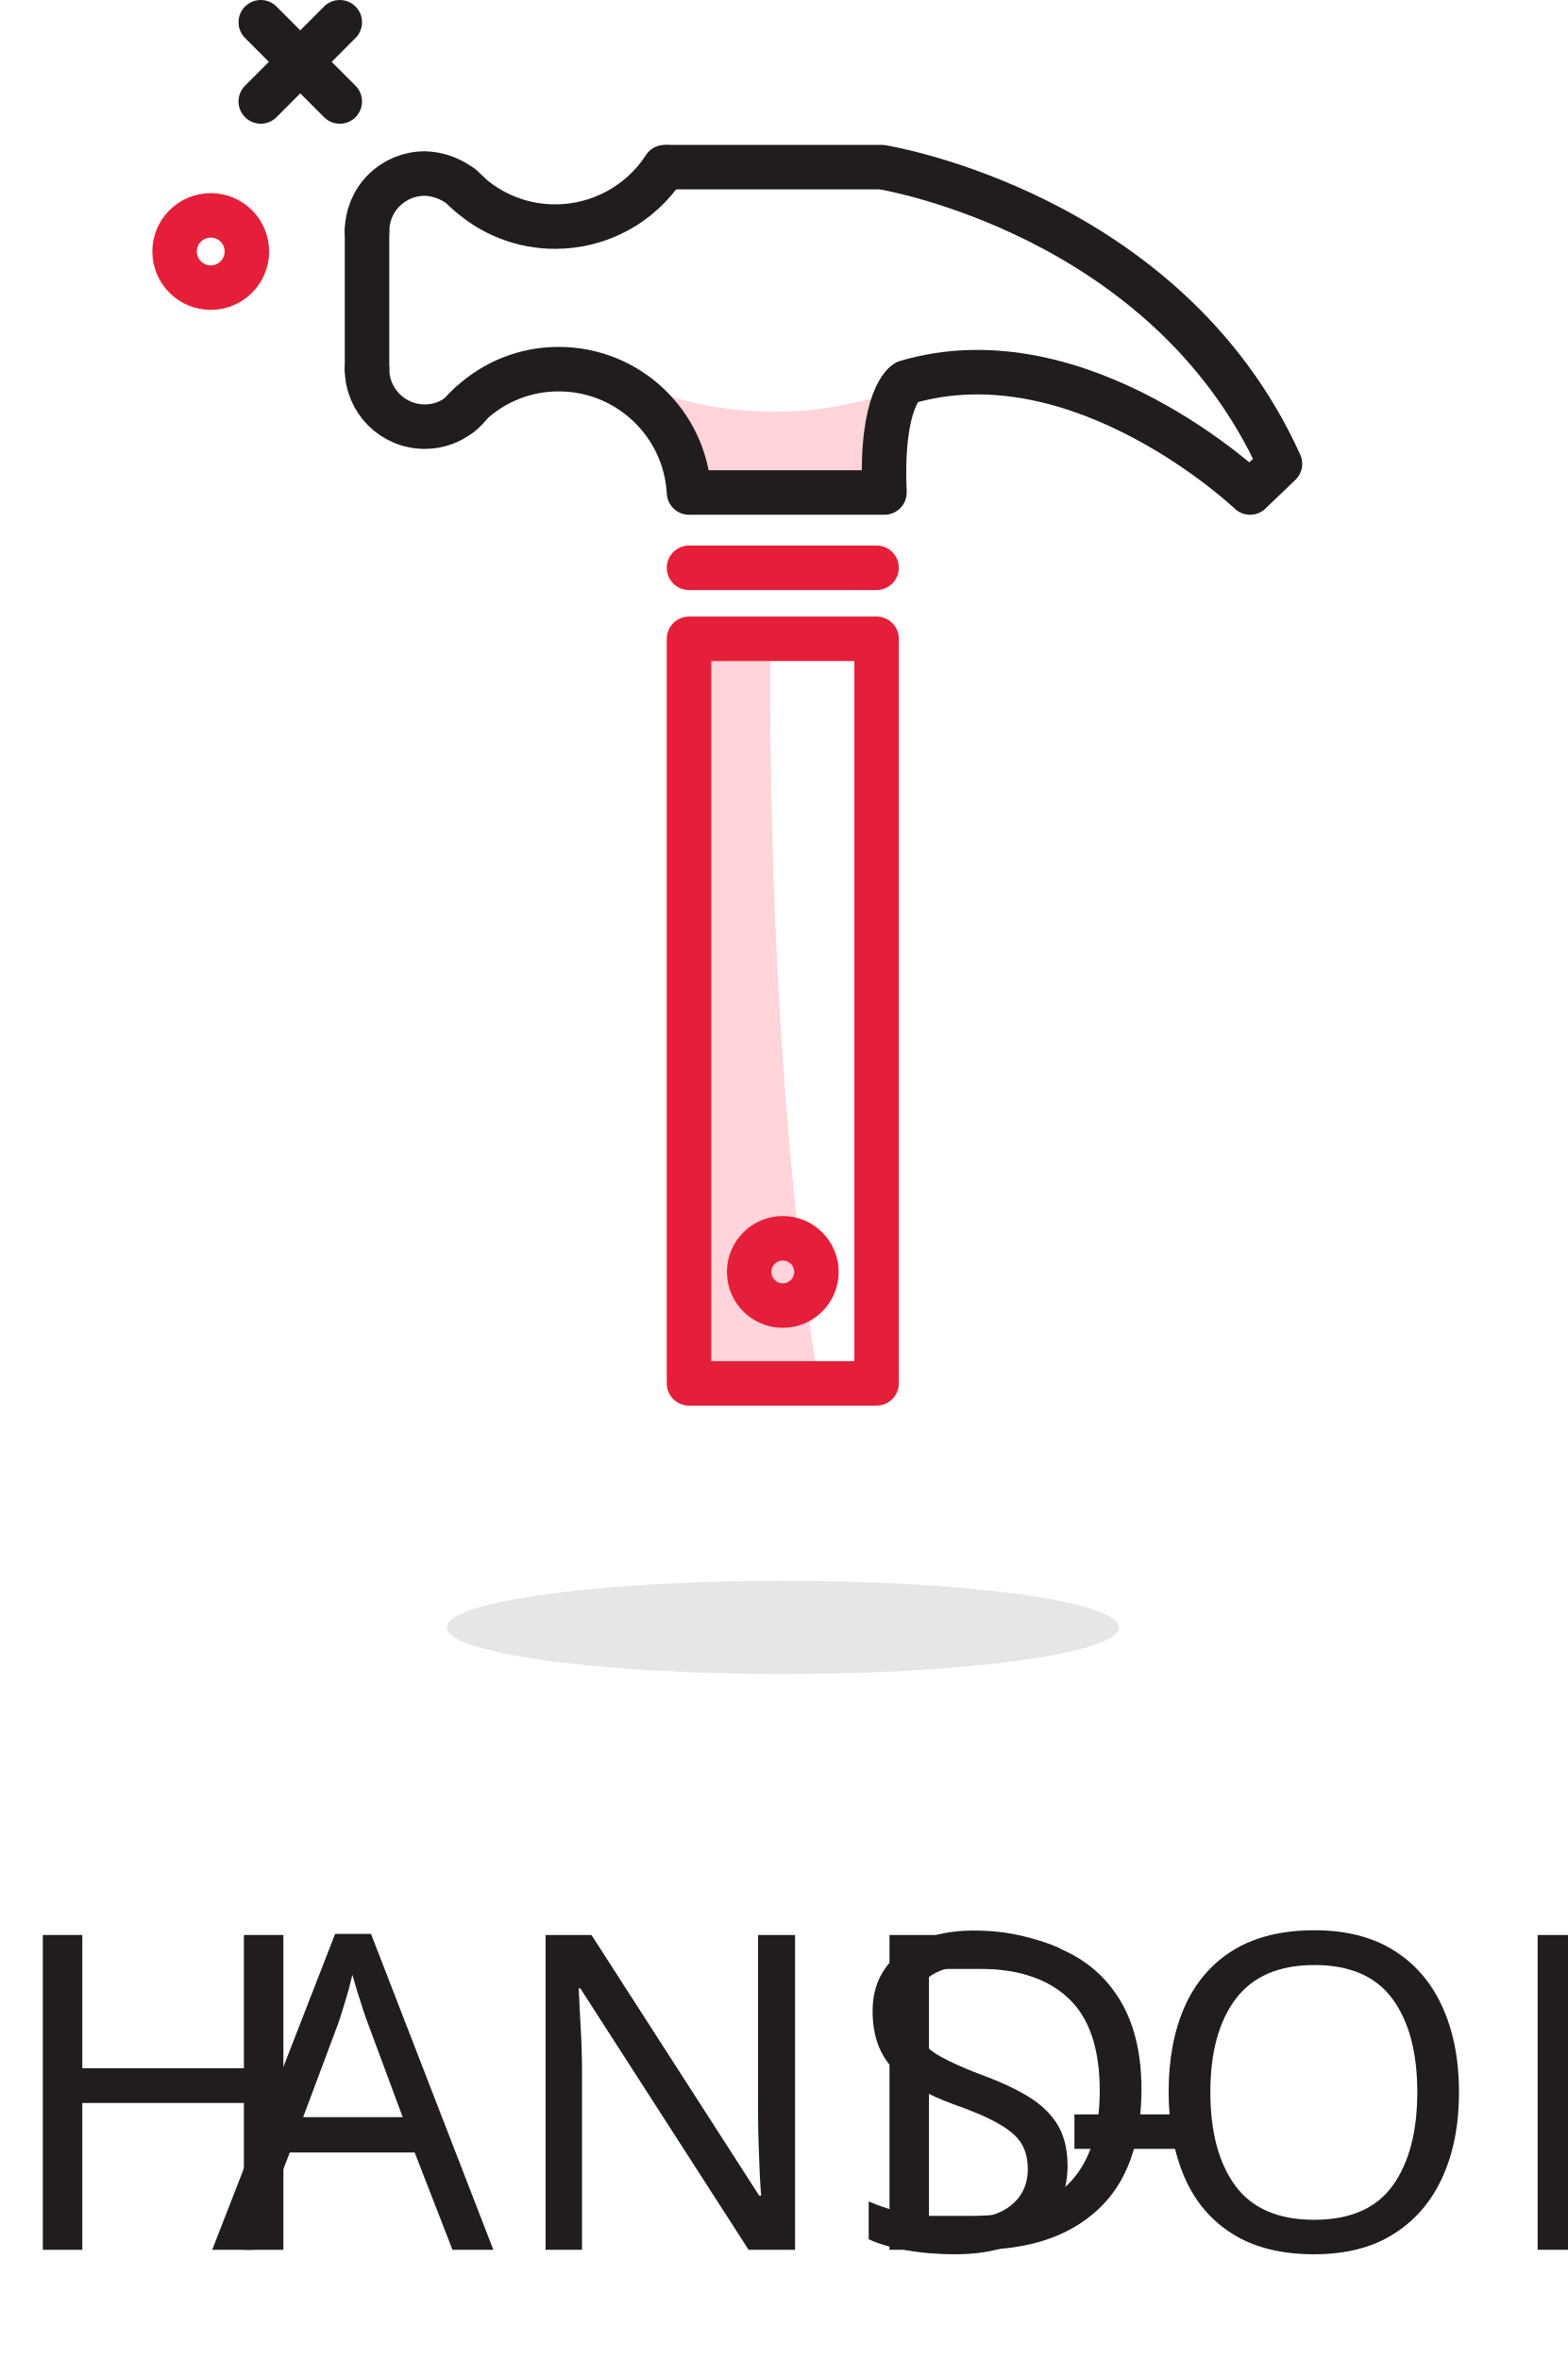
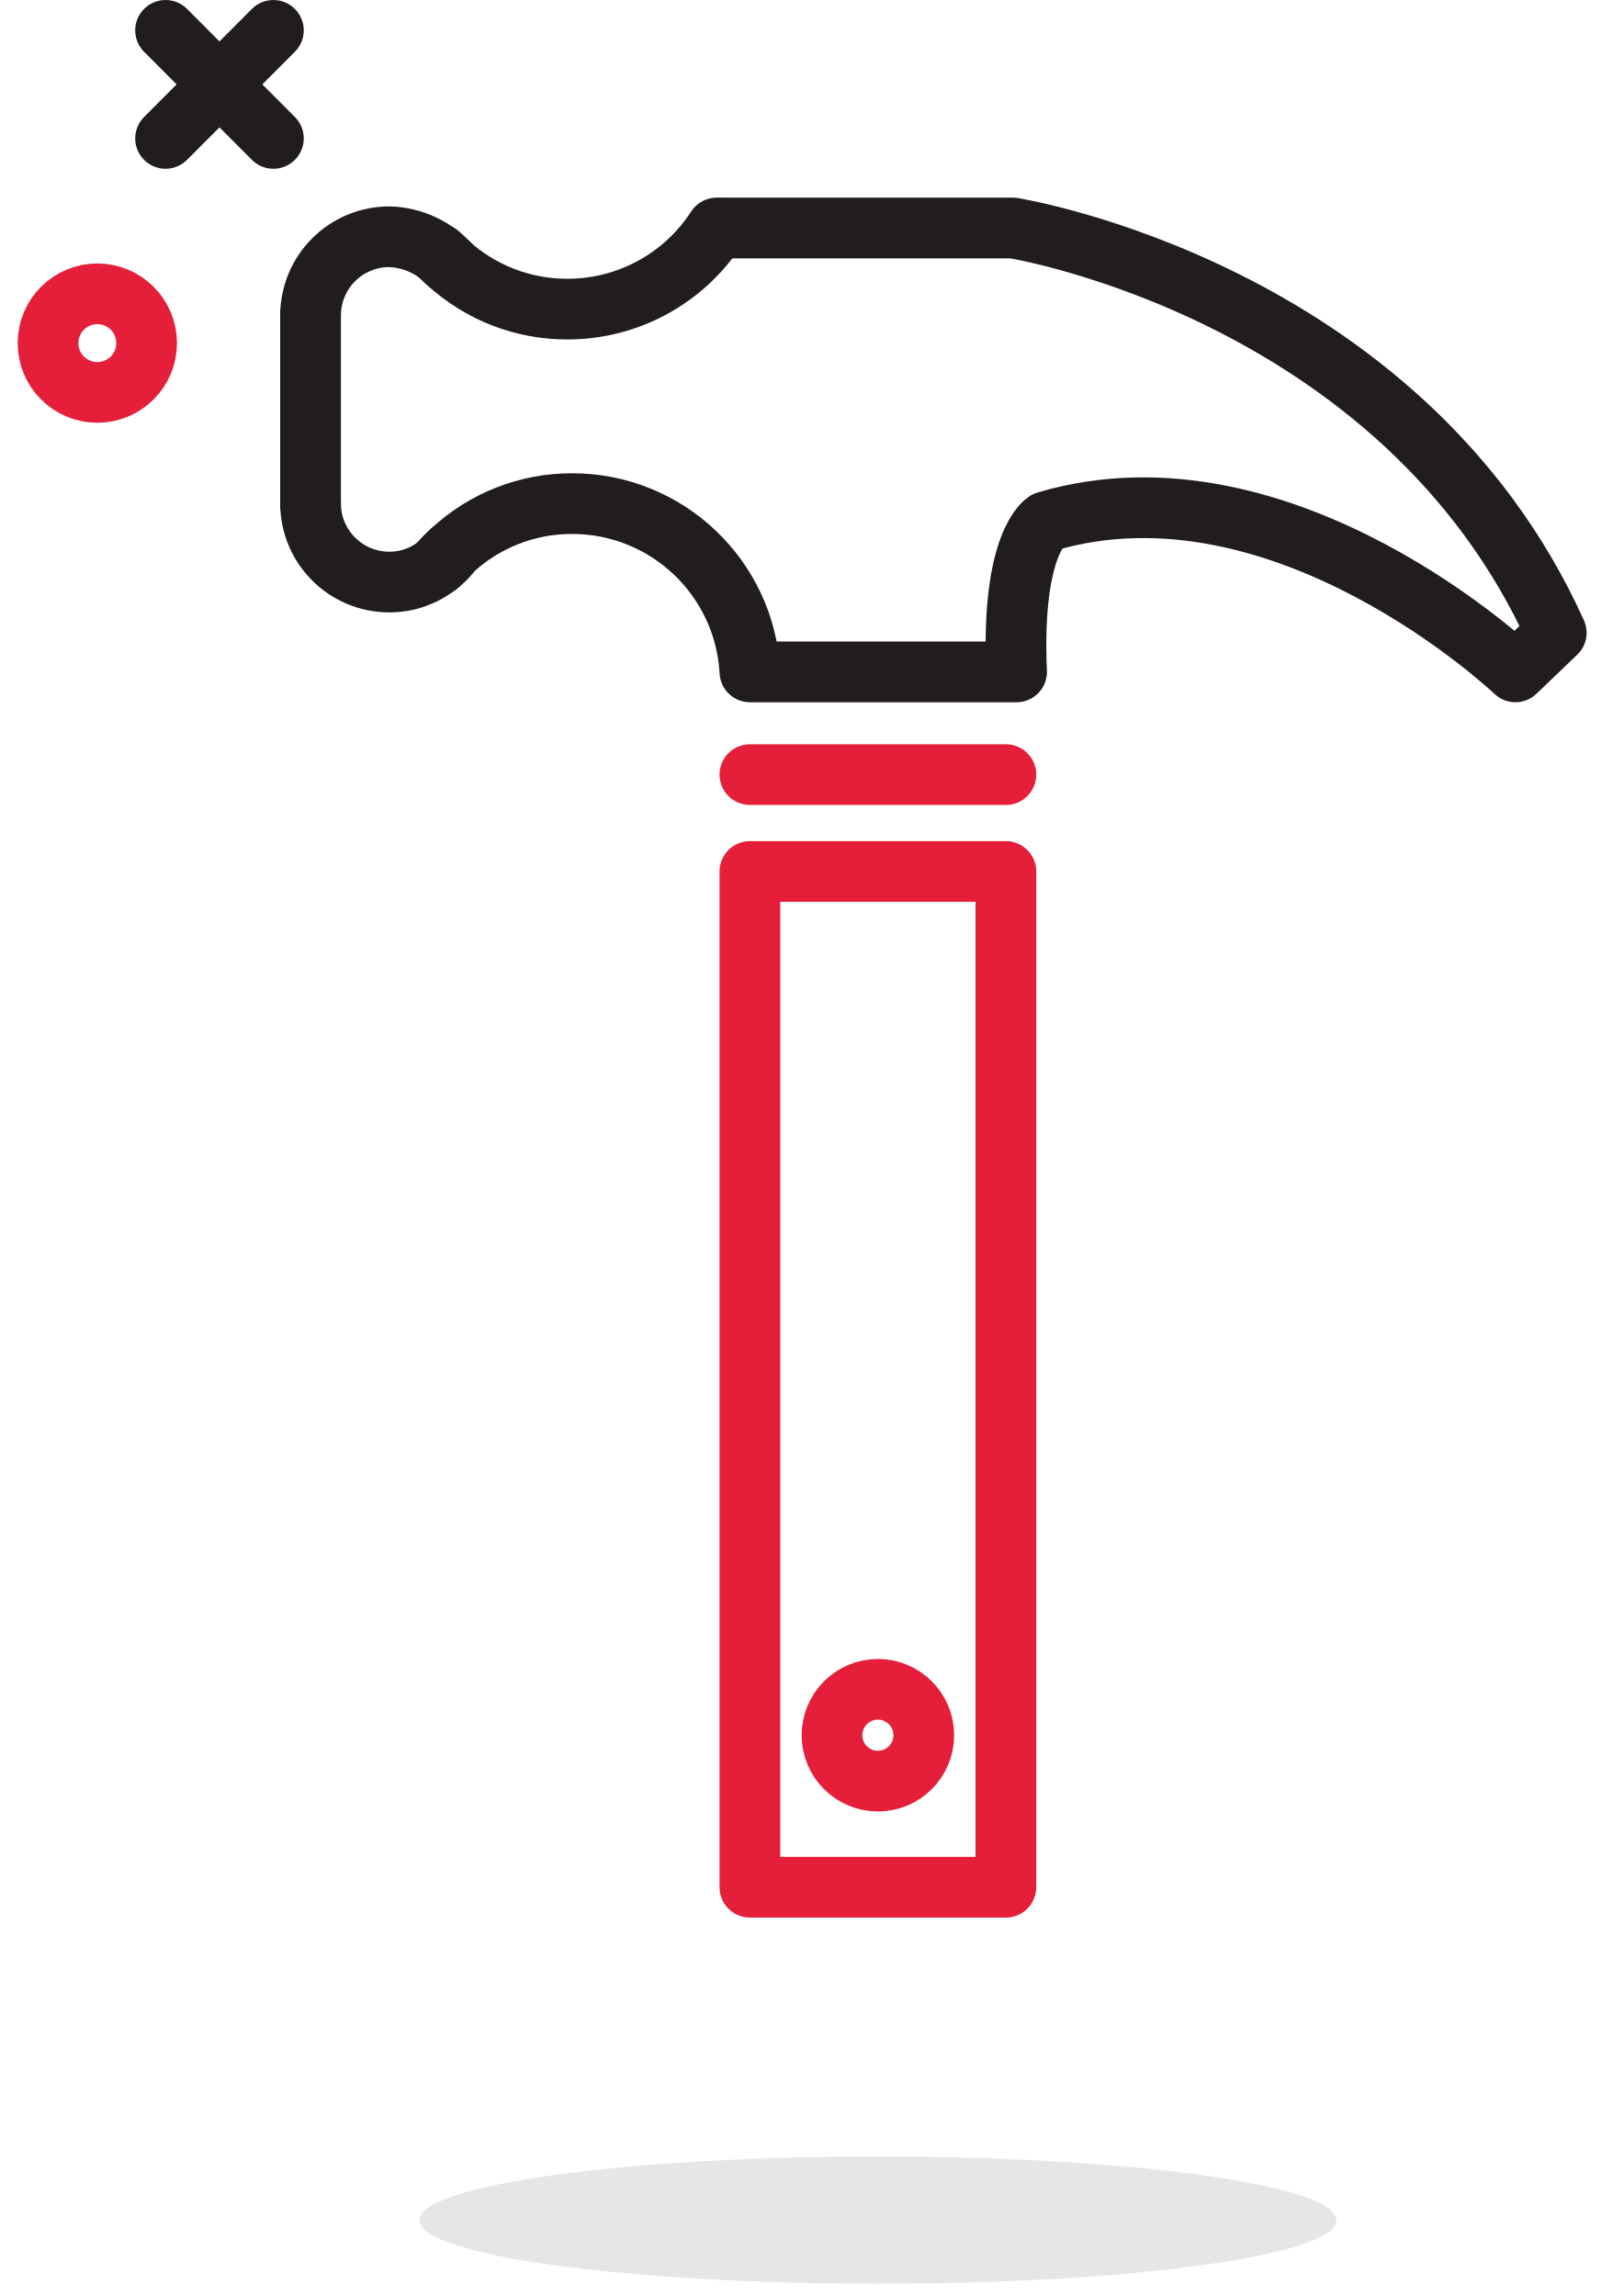
- <svg xmlns="http://www.w3.org/2000/svg" viewBox="0 0 88.09 132.59">
-   <defs>
-     <style>.cls-1{fill:#ffd4db;}.cls-2{font-size:24.77px;fill:#211d1e;font-family:AlternateGotNo3D, Alternate Gothic No3 D;letter-spacing:0.03em;}.cls-3{letter-spacing:0.02em;}.cls-4{letter-spacing:0.05em;}.cls-5{letter-spacing:0.05em;}.cls-6{letter-spacing:0.02em;}.cls-7,.cls-8{fill:none;stroke-linecap:round;stroke-linejoin:round;stroke-width:2.5px;}.cls-7{stroke:#211d1e;}.cls-8{stroke:#e51f39;}.cls-9{fill:#e6e6e6;}</style>
-   </defs>
-   <g id="Layer_2" data-name="Layer 2">
-     <g id="Layer_1-2" data-name="Layer 1">
-       <path class="cls-1" d="M34.82,21.15a13.26,13.26,0,0,0,1.72.76,20.43,20.43,0,0,0,15.73-.76l-3,2.83.4,3.69H38.71" />
-       <path class="cls-1" d="M43.29,35.89S42.88,58.76,46,77.73H38.71V35.89Z" />
-       <text class="cls-2" transform="translate(0 126.4)">H<tspan class="cls-3" x="11.92" y="0">AND</tspan>
-         <tspan class="cls-4" x="47.54" y="0">S</tspan>
-         <tspan class="cls-5" x="59.38" y="0">-</tspan>
-         <tspan class="cls-6" x="64.14" y="0">ON</tspan>
-       </text>
-       <line class="cls-7" x1="19.09" y1="5.7" x2="14.65" y2="1.25" />
-       <line class="cls-7" x1="14.65" y1="5.7" x2="19.09" y2="1.25" />
-       <circle class="cls-8" cx="11.84" cy="14.13" r="2.03" />
-       <ellipse class="cls-9" cx="43.98" cy="91.43" rx="18.88" ry="2.62" />
-       <path class="cls-7" d="M26.36,10.9s0,0,0,0a3.52,3.52,0,0,0-2.48-1.15A3.24,3.24,0,0,0,20.62,13" />
-       <path class="cls-7" d="M26.44,22.68a2.5,2.5,0,0,1-.58.59h0a3.16,3.16,0,0,1-2,.7,3.24,3.24,0,0,1-3.24-3.24" />
-       <line class="cls-7" x1="20.62" y1="12.96" x2="20.62" y2="20.74" />
-       <path class="cls-7" d="M25.91,10.47a2.38,2.38,0,0,0,.36.35,7.25,7.25,0,0,0,4.92,1.91,7.31,7.31,0,0,0,6.15-3.34" />
-       <path class="cls-7" d="M38.71,27.67a7.33,7.33,0,0,0-7.32-6.93,7.23,7.23,0,0,0-4.95,1.94,4.11,4.11,0,0,0-.58.6" />
-       <path class="cls-7" d="M37.54,9.39h12s16,2.55,22.37,16.67l-1.68,1.61s-9.54-9.09-19.32-6.19c0,0-1.45.84-1.22,6.19H38.93" />
-       <line class="cls-8" x1="38.71" y1="31.9" x2="49.25" y2="31.9" />
-       <rect class="cls-8" x="38.71" y="35.89" width="10.54" height="41.83" />
-       <circle class="cls-8" cx="43.98" cy="71.46" r="1.89" />
+ <svg xmlns="http://www.w3.org/2000/svg" width="66" height="94" viewBox="0 0 66 94">
+   <g id="Layer2">
+     <g id="Layer1-2">
+       <path id="Path" fill="none" stroke="#211d1e" stroke-width="2.485" stroke-linecap="round" stroke-linejoin="round" d="M 11.191 5.667 L 6.777 1.243" />
+       <path id="path1" fill="none" stroke="#211d1e" stroke-width="2.485" stroke-linecap="round" stroke-linejoin="round" d="M 6.777 5.667 L 11.191 1.243" />
+       <path id="path2" fill="none" stroke="#e51f39" stroke-width="2.485" stroke-linecap="round" stroke-linejoin="round" d="M 6.002 14.047 C 6.002 15.162 5.098 16.065 3.984 16.065 C 2.869 16.065 1.966 15.162 1.966 14.047 C 1.966 12.933 2.869 12.029 3.984 12.029 C 5.098 12.029 6.002 12.933 6.002 14.047 Z" />
+       <path id="path3" fill="#e6e6e6" stroke="none" d="M 54.705 90.894 C 54.705 92.332 46.301 93.498 35.935 93.498 C 25.569 93.498 17.166 92.332 17.166 90.894 C 17.166 89.455 25.569 88.289 35.935 88.289 C 46.301 88.289 54.705 89.455 54.705 90.894 Z" />
+       <path id="path4" fill="none" stroke="#211d1e" stroke-width="2.485" stroke-linecap="round" stroke-linejoin="round" d="M 18.419 10.836 C 18.419 10.836 18.419 10.836 18.419 10.836 C 17.784 10.138 16.896 9.726 15.953 9.693 C 15.094 9.688 14.268 10.026 13.659 10.633 C 13.051 11.239 12.71 12.064 12.712 12.924" />
+       <path id="path5" fill="none" stroke="#211d1e" stroke-width="2.485" stroke-linecap="round" stroke-linejoin="round" d="M 18.498 22.547 C 18.34 22.773 18.145 22.971 17.922 23.134 L 17.922 23.134 C 17.359 23.587 16.656 23.833 15.933 23.829 C 14.154 23.829 12.712 22.387 12.712 20.608" />
+       <path id="path6" fill="none" stroke="#211d1e" stroke-width="2.485" stroke-linecap="round" stroke-linejoin="round" d="M 12.712 12.884 L 12.712 20.618" />
+       <path id="path7" fill="none" stroke="#211d1e" stroke-width="2.485" stroke-linecap="round" stroke-linejoin="round" d="M 17.971 10.409 C 18.078 10.537 18.198 10.653 18.329 10.757 C 19.663 11.981 21.409 12.659 23.22 12.655 C 25.69 12.659 27.993 11.409 29.334 9.335" />
+       <path id="path8" fill="none" stroke="#211d1e" stroke-width="2.485" stroke-linecap="round" stroke-linejoin="round" d="M 30.696 27.508 C 30.485 23.643 27.29 20.618 23.419 20.618 C 21.593 20.613 19.834 21.302 18.498 22.547 C 18.286 22.726 18.093 22.926 17.922 23.143" />
+       <path id="path9" fill="none" stroke="#211d1e" stroke-width="2.485" stroke-linecap="round" stroke-linejoin="round" d="M 29.533 9.335 L 41.463 9.335 C 41.463 9.335 57.369 11.87 63.702 25.907 L 62.031 27.508 C 62.031 27.508 52.547 18.471 42.825 21.354 C 42.825 21.354 41.383 22.189 41.612 27.508 L 30.915 27.508" />
+       <path id="path10" fill="none" stroke="#e51f39" stroke-width="2.485" stroke-linecap="round" stroke-linejoin="round" d="M 30.696 31.713 L 41.174 31.713" />
+       <path id="path11" fill="none" stroke="#e51f39" stroke-width="2.485" stroke-linecap="round" stroke-linejoin="round" d="M 30.696 35.679 L 41.174 35.679 L 41.174 77.264 L 30.696 77.264 Z" />
+       <path id="path12" fill="none" stroke="#e51f39" stroke-width="2.485" stroke-linecap="round" stroke-linejoin="round" d="M 37.814 71.041 C 37.814 72.079 36.973 72.92 35.935 72.92 C 34.898 72.92 34.056 72.079 34.056 71.041 C 34.056 70.003 34.898 69.162 35.935 69.162 C 36.973 69.162 37.814 70.003 37.814 71.041 Z" />
    </g>
  </g>
</svg>
